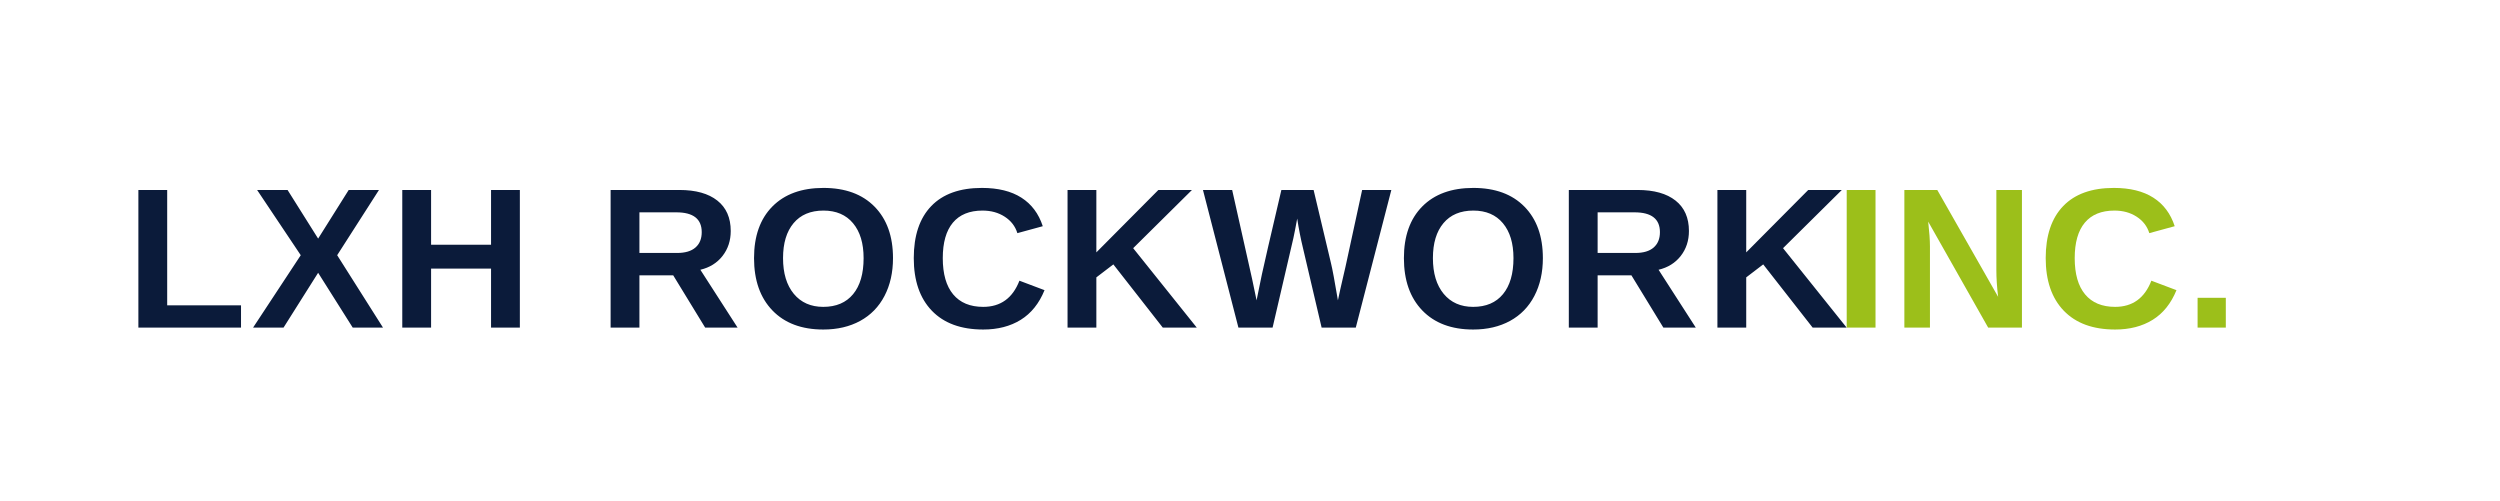
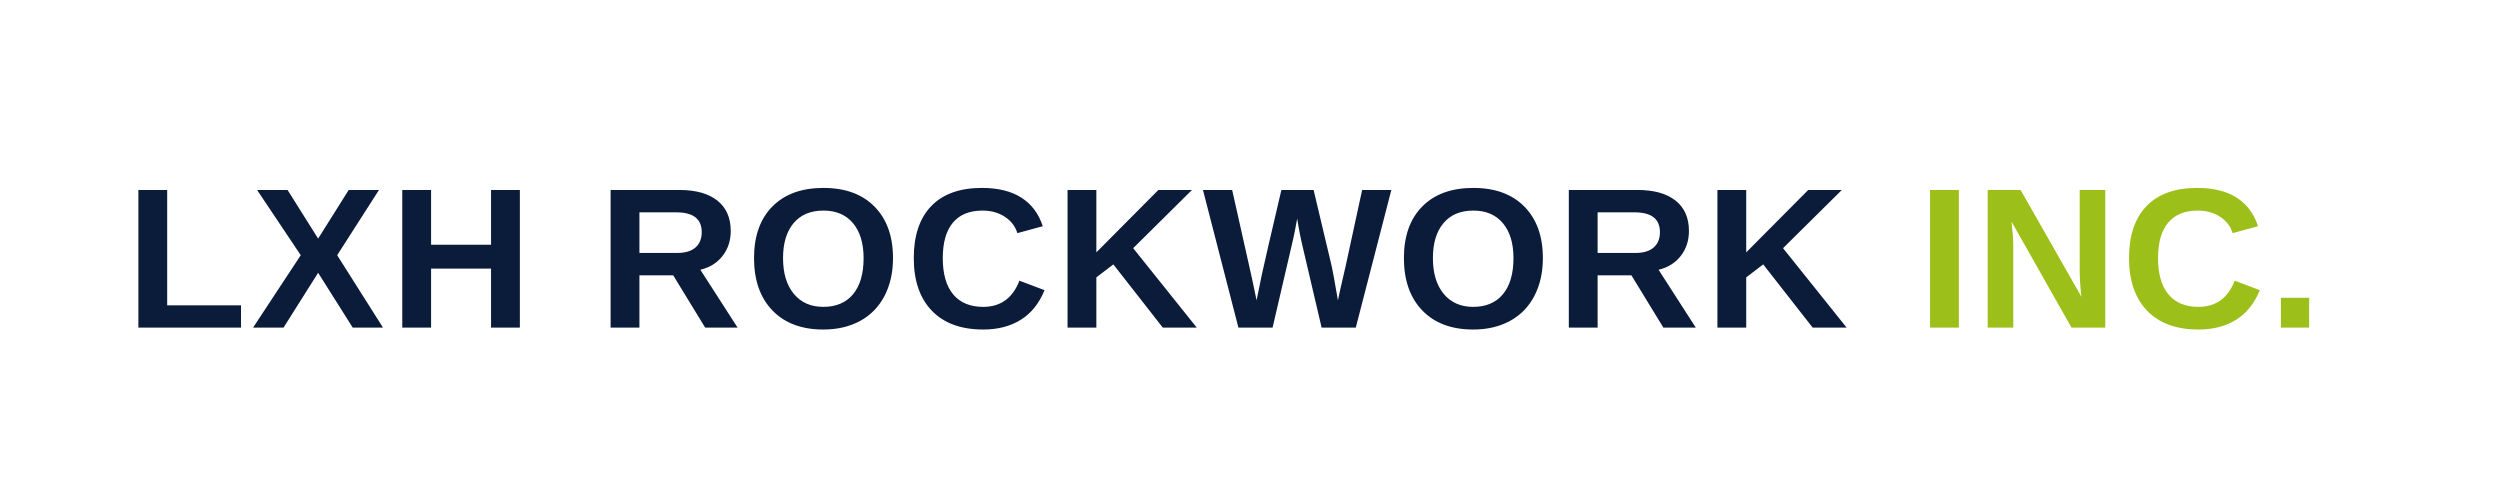
<svg xmlns="http://www.w3.org/2000/svg" viewBox="0 0 1200 240" role="img" aria-label="LXH ROCKWORK INC.">
  <g fill="none">
    <text x="60" y="130" fill="#0B1B3A" font-family="Montserrat, Poppins, Arial, Helvetica, sans-serif" font-size="96" font-weight="800" letter-spacing="2" dominant-baseline="middle">
      LXH ROCKWORK
    </text>
-     <text x="880" y="130" fill="#9CBF1A" font-family="Montserrat, Poppins, Arial, Helvetica, sans-serif" font-size="96" font-weight="800" letter-spacing="1" dominant-baseline="middle">
+     <text x="920" y="130" fill="#9CBF1A" font-family="Montserrat, Poppins, Arial, Helvetica, sans-serif" font-size="96" font-weight="800" letter-spacing="1" dominant-baseline="middle">
      INC.
    </text>
  </g>
</svg>
